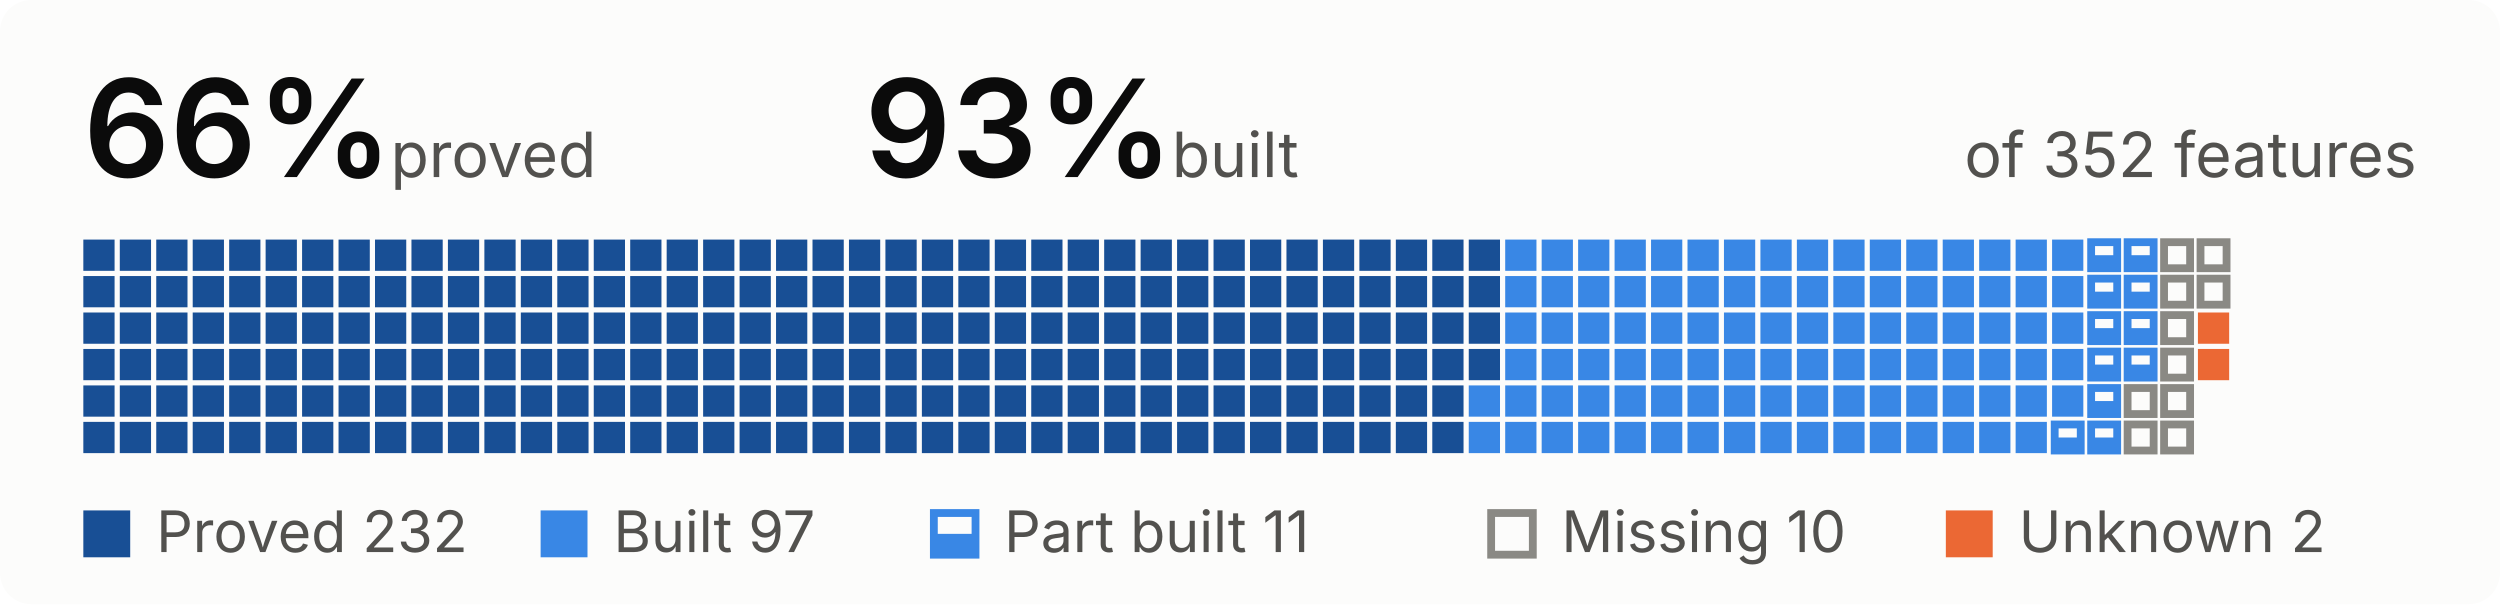
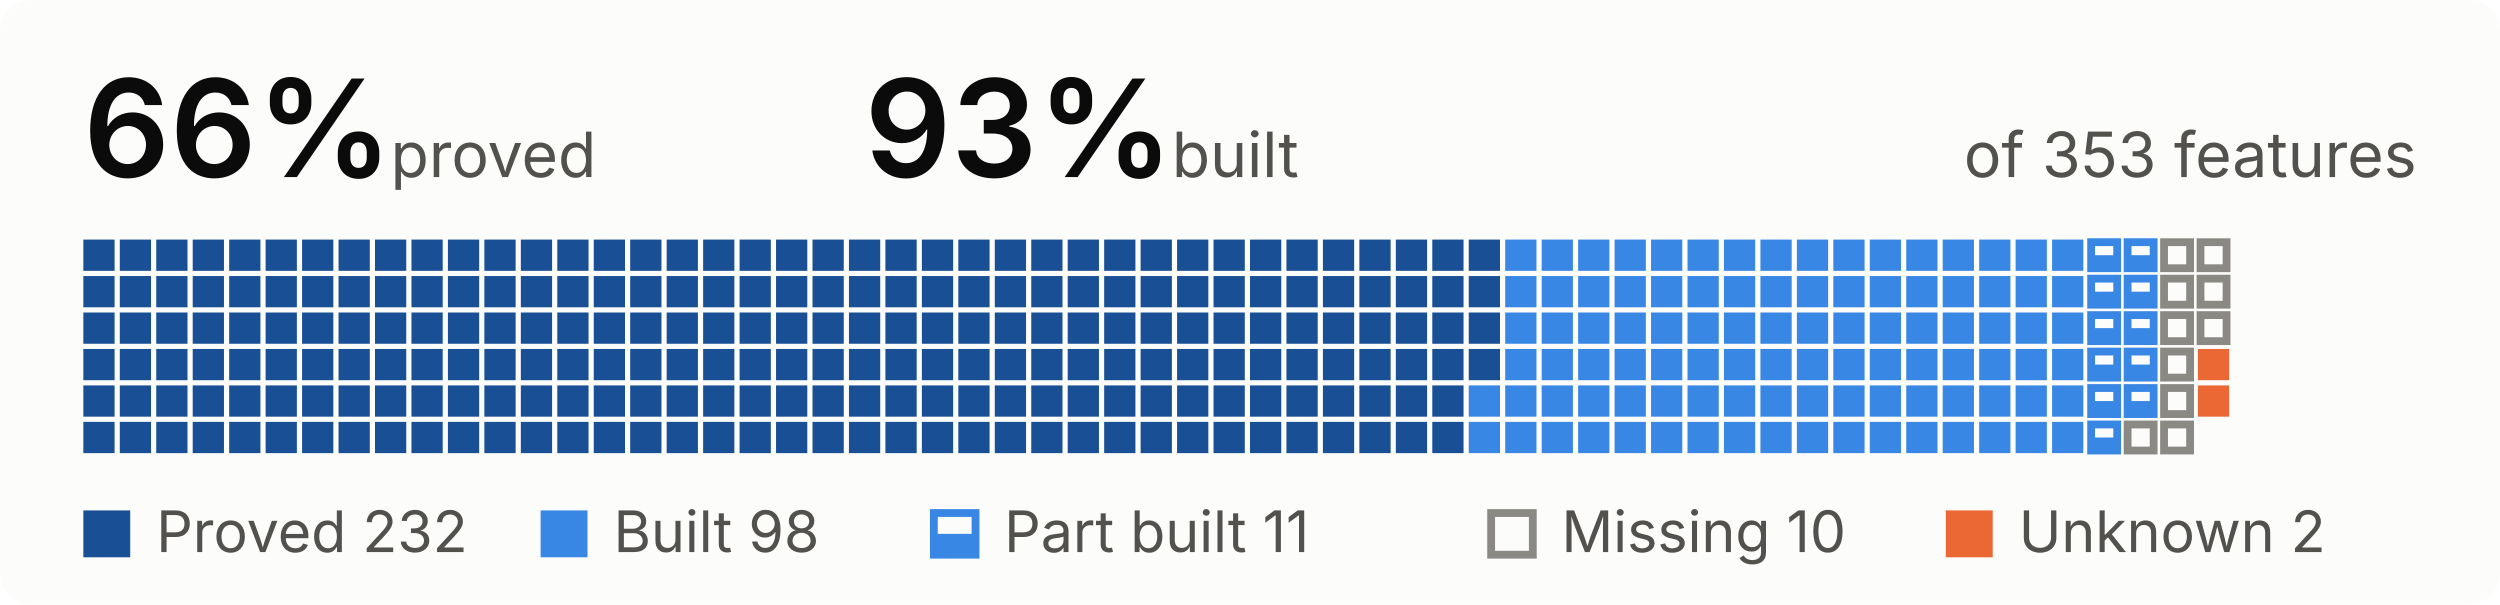
- <svg xmlns="http://www.w3.org/2000/svg" width="480" height="116" viewBox="0 0 480 116" role="img" aria-label="66 percent proved, 93 percent built, of 352 features">
+ <svg xmlns="http://www.w3.org/2000/svg" width="480" height="116" viewBox="0 0 480 116" role="img" aria-label="66 percent proved, 93 percent built, of 353 features">
  <style>
.bg{fill:#fcfcfb}.t{fill:#0b0b0b}.s{fill:#52514e}.rule{fill:#e1e0d9}
.proved{fill:#184f95}.built{fill:#3987e5}.unknown{fill:#eb6834}
.part-o{fill:none;stroke:#3987e5;stroke-width:1.5}.part-f{fill:#3987e5}
.missing{fill:none;stroke:#8a8984;stroke-width:1.5}
.pass{fill:#184f95}.fail{fill:#eb6834}.none{fill:none;stroke:#8a8984;stroke-width:1.5}
@media (prefers-color-scheme:dark){
.bg{fill:#1a1a19}.t{fill:#f0efec}.s{fill:#c3c2b7}.rule{fill:#383835}
.proved{fill:#86b6ef}.built{fill:#3987e5}.unknown{fill:#d95926}
.part-o{stroke:#3987e5}.part-f{fill:#3987e5}
.missing{stroke:#8d8c85}
.pass{fill:#86b6ef}.fail{fill:#d95926}.none{stroke:#8d8c85}
}
text{font-family:system-ui,-apple-system,"Segoe UI",sans-serif;font-size:12px}
.big{font-size:26px;font-weight:600}.b{font-weight:600}.xs{font-size:11px}
</style>
  <rect width="480" height="116" rx="6" class="bg" />
  <text x="16.0" y="34.0" class="t big">66%</text>
  <text x="75.0" y="34.0" class="s">proved</text>
  <text x="166.0" y="34.0" class="t big">93%</text>
  <text x="225.0" y="34.0" class="s">built</text>
-   <text x="464.0" y="34.0" class="s" text-anchor="end">of 352 features</text>
+   <text x="464.0" y="34.0" class="s" text-anchor="end">of 353 features</text>
  <rect x="16.0" y="46.0" width="6" height="6" class="proved" />
  <rect x="16.0" y="53.0" width="6" height="6" class="proved" />
  <rect x="16.0" y="60.0" width="6" height="6" class="proved" />
  <rect x="16.0" y="67.0" width="6" height="6" class="proved" />
  <rect x="16.0" y="74.0" width="6" height="6" class="proved" />
  <rect x="16.0" y="81.0" width="6" height="6" class="proved" />
  <rect x="23.0" y="46.0" width="6" height="6" class="proved" />
  <rect x="23.0" y="53.0" width="6" height="6" class="proved" />
  <rect x="23.0" y="60.0" width="6" height="6" class="proved" />
  <rect x="23.0" y="67.0" width="6" height="6" class="proved" />
  <rect x="23.0" y="74.0" width="6" height="6" class="proved" />
  <rect x="23.0" y="81.0" width="6" height="6" class="proved" />
  <rect x="30.0" y="46.0" width="6" height="6" class="proved" />
  <rect x="30.0" y="53.0" width="6" height="6" class="proved" />
  <rect x="30.0" y="60.0" width="6" height="6" class="proved" />
  <rect x="30.0" y="67.0" width="6" height="6" class="proved" />
  <rect x="30.0" y="74.0" width="6" height="6" class="proved" />
  <rect x="30.0" y="81.0" width="6" height="6" class="proved" />
  <rect x="37.0" y="46.0" width="6" height="6" class="proved" />
  <rect x="37.0" y="53.0" width="6" height="6" class="proved" />
  <rect x="37.0" y="60.0" width="6" height="6" class="proved" />
  <rect x="37.0" y="67.0" width="6" height="6" class="proved" />
  <rect x="37.0" y="74.0" width="6" height="6" class="proved" />
  <rect x="37.0" y="81.0" width="6" height="6" class="proved" />
  <rect x="44.0" y="46.0" width="6" height="6" class="proved" />
  <rect x="44.0" y="53.0" width="6" height="6" class="proved" />
  <rect x="44.0" y="60.0" width="6" height="6" class="proved" />
  <rect x="44.0" y="67.0" width="6" height="6" class="proved" />
  <rect x="44.0" y="74.0" width="6" height="6" class="proved" />
  <rect x="44.0" y="81.0" width="6" height="6" class="proved" />
  <rect x="51.0" y="46.0" width="6" height="6" class="proved" />
  <rect x="51.0" y="53.0" width="6" height="6" class="proved" />
  <rect x="51.0" y="60.0" width="6" height="6" class="proved" />
  <rect x="51.0" y="67.0" width="6" height="6" class="proved" />
  <rect x="51.0" y="74.0" width="6" height="6" class="proved" />
  <rect x="51.0" y="81.0" width="6" height="6" class="proved" />
  <rect x="58.0" y="46.0" width="6" height="6" class="proved" />
  <rect x="58.0" y="53.0" width="6" height="6" class="proved" />
  <rect x="58.0" y="60.0" width="6" height="6" class="proved" />
  <rect x="58.0" y="67.0" width="6" height="6" class="proved" />
  <rect x="58.0" y="74.0" width="6" height="6" class="proved" />
  <rect x="58.0" y="81.0" width="6" height="6" class="proved" />
  <rect x="65.0" y="46.0" width="6" height="6" class="proved" />
  <rect x="65.0" y="53.0" width="6" height="6" class="proved" />
  <rect x="65.0" y="60.0" width="6" height="6" class="proved" />
  <rect x="65.0" y="67.0" width="6" height="6" class="proved" />
  <rect x="65.0" y="74.0" width="6" height="6" class="proved" />
  <rect x="65.0" y="81.0" width="6" height="6" class="proved" />
  <rect x="72.0" y="46.0" width="6" height="6" class="proved" />
  <rect x="72.0" y="53.0" width="6" height="6" class="proved" />
  <rect x="72.0" y="60.0" width="6" height="6" class="proved" />
  <rect x="72.0" y="67.0" width="6" height="6" class="proved" />
  <rect x="72.0" y="74.0" width="6" height="6" class="proved" />
  <rect x="72.0" y="81.0" width="6" height="6" class="proved" />
  <rect x="79.0" y="46.0" width="6" height="6" class="proved" />
  <rect x="79.0" y="53.0" width="6" height="6" class="proved" />
  <rect x="79.0" y="60.0" width="6" height="6" class="proved" />
  <rect x="79.0" y="67.0" width="6" height="6" class="proved" />
  <rect x="79.0" y="74.0" width="6" height="6" class="proved" />
  <rect x="79.0" y="81.0" width="6" height="6" class="proved" />
  <rect x="86.0" y="46.0" width="6" height="6" class="proved" />
  <rect x="86.0" y="53.0" width="6" height="6" class="proved" />
  <rect x="86.0" y="60.0" width="6" height="6" class="proved" />
  <rect x="86.0" y="67.0" width="6" height="6" class="proved" />
  <rect x="86.0" y="74.0" width="6" height="6" class="proved" />
  <rect x="86.0" y="81.0" width="6" height="6" class="proved" />
  <rect x="93.0" y="46.0" width="6" height="6" class="proved" />
  <rect x="93.0" y="53.0" width="6" height="6" class="proved" />
  <rect x="93.0" y="60.0" width="6" height="6" class="proved" />
  <rect x="93.0" y="67.0" width="6" height="6" class="proved" />
  <rect x="93.0" y="74.0" width="6" height="6" class="proved" />
  <rect x="93.0" y="81.0" width="6" height="6" class="proved" />
  <rect x="100.0" y="46.0" width="6" height="6" class="proved" />
  <rect x="100.0" y="53.0" width="6" height="6" class="proved" />
  <rect x="100.0" y="60.0" width="6" height="6" class="proved" />
  <rect x="100.0" y="67.0" width="6" height="6" class="proved" />
  <rect x="100.0" y="74.0" width="6" height="6" class="proved" />
  <rect x="100.0" y="81.0" width="6" height="6" class="proved" />
  <rect x="107.0" y="46.0" width="6" height="6" class="proved" />
  <rect x="107.0" y="53.0" width="6" height="6" class="proved" />
  <rect x="107.0" y="60.0" width="6" height="6" class="proved" />
  <rect x="107.0" y="67.0" width="6" height="6" class="proved" />
  <rect x="107.0" y="74.0" width="6" height="6" class="proved" />
  <rect x="107.0" y="81.0" width="6" height="6" class="proved" />
  <rect x="114.0" y="46.0" width="6" height="6" class="proved" />
  <rect x="114.0" y="53.0" width="6" height="6" class="proved" />
  <rect x="114.0" y="60.0" width="6" height="6" class="proved" />
  <rect x="114.0" y="67.0" width="6" height="6" class="proved" />
  <rect x="114.0" y="74.0" width="6" height="6" class="proved" />
  <rect x="114.0" y="81.0" width="6" height="6" class="proved" />
  <rect x="121.0" y="46.0" width="6" height="6" class="proved" />
  <rect x="121.0" y="53.0" width="6" height="6" class="proved" />
  <rect x="121.0" y="60.0" width="6" height="6" class="proved" />
  <rect x="121.0" y="67.0" width="6" height="6" class="proved" />
  <rect x="121.0" y="74.0" width="6" height="6" class="proved" />
  <rect x="121.0" y="81.0" width="6" height="6" class="proved" />
  <rect x="128.0" y="46.0" width="6" height="6" class="proved" />
  <rect x="128.0" y="53.0" width="6" height="6" class="proved" />
  <rect x="128.0" y="60.0" width="6" height="6" class="proved" />
  <rect x="128.0" y="67.0" width="6" height="6" class="proved" />
  <rect x="128.0" y="74.0" width="6" height="6" class="proved" />
  <rect x="128.0" y="81.0" width="6" height="6" class="proved" />
  <rect x="135.0" y="46.0" width="6" height="6" class="proved" />
  <rect x="135.0" y="53.0" width="6" height="6" class="proved" />
  <rect x="135.0" y="60.0" width="6" height="6" class="proved" />
  <rect x="135.0" y="67.0" width="6" height="6" class="proved" />
  <rect x="135.0" y="74.0" width="6" height="6" class="proved" />
  <rect x="135.0" y="81.0" width="6" height="6" class="proved" />
  <rect x="142.0" y="46.0" width="6" height="6" class="proved" />
  <rect x="142.0" y="53.0" width="6" height="6" class="proved" />
  <rect x="142.0" y="60.0" width="6" height="6" class="proved" />
  <rect x="142.0" y="67.0" width="6" height="6" class="proved" />
  <rect x="142.0" y="74.0" width="6" height="6" class="proved" />
  <rect x="142.0" y="81.0" width="6" height="6" class="proved" />
  <rect x="149.0" y="46.0" width="6" height="6" class="proved" />
  <rect x="149.0" y="53.0" width="6" height="6" class="proved" />
  <rect x="149.0" y="60.0" width="6" height="6" class="proved" />
  <rect x="149.0" y="67.0" width="6" height="6" class="proved" />
  <rect x="149.0" y="74.0" width="6" height="6" class="proved" />
  <rect x="149.0" y="81.0" width="6" height="6" class="proved" />
  <rect x="156.0" y="46.0" width="6" height="6" class="proved" />
  <rect x="156.0" y="53.0" width="6" height="6" class="proved" />
  <rect x="156.0" y="60.0" width="6" height="6" class="proved" />
  <rect x="156.0" y="67.0" width="6" height="6" class="proved" />
  <rect x="156.0" y="74.0" width="6" height="6" class="proved" />
  <rect x="156.0" y="81.0" width="6" height="6" class="proved" />
  <rect x="163.0" y="46.0" width="6" height="6" class="proved" />
  <rect x="163.0" y="53.0" width="6" height="6" class="proved" />
  <rect x="163.0" y="60.0" width="6" height="6" class="proved" />
  <rect x="163.0" y="67.0" width="6" height="6" class="proved" />
  <rect x="163.0" y="74.0" width="6" height="6" class="proved" />
  <rect x="163.0" y="81.0" width="6" height="6" class="proved" />
  <rect x="170.0" y="46.0" width="6" height="6" class="proved" />
  <rect x="170.0" y="53.0" width="6" height="6" class="proved" />
  <rect x="170.0" y="60.0" width="6" height="6" class="proved" />
  <rect x="170.0" y="67.0" width="6" height="6" class="proved" />
  <rect x="170.0" y="74.0" width="6" height="6" class="proved" />
  <rect x="170.0" y="81.0" width="6" height="6" class="proved" />
  <rect x="177.0" y="46.0" width="6" height="6" class="proved" />
  <rect x="177.0" y="53.0" width="6" height="6" class="proved" />
  <rect x="177.0" y="60.0" width="6" height="6" class="proved" />
  <rect x="177.0" y="67.0" width="6" height="6" class="proved" />
  <rect x="177.0" y="74.0" width="6" height="6" class="proved" />
  <rect x="177.0" y="81.0" width="6" height="6" class="proved" />
  <rect x="184.0" y="46.0" width="6" height="6" class="proved" />
  <rect x="184.0" y="53.0" width="6" height="6" class="proved" />
  <rect x="184.0" y="60.0" width="6" height="6" class="proved" />
  <rect x="184.0" y="67.0" width="6" height="6" class="proved" />
  <rect x="184.0" y="74.0" width="6" height="6" class="proved" />
  <rect x="184.0" y="81.0" width="6" height="6" class="proved" />
  <rect x="191.0" y="46.0" width="6" height="6" class="proved" />
  <rect x="191.0" y="53.0" width="6" height="6" class="proved" />
  <rect x="191.0" y="60.0" width="6" height="6" class="proved" />
  <rect x="191.0" y="67.0" width="6" height="6" class="proved" />
  <rect x="191.0" y="74.0" width="6" height="6" class="proved" />
  <rect x="191.0" y="81.0" width="6" height="6" class="proved" />
  <rect x="198.0" y="46.0" width="6" height="6" class="proved" />
  <rect x="198.0" y="53.0" width="6" height="6" class="proved" />
  <rect x="198.0" y="60.0" width="6" height="6" class="proved" />
  <rect x="198.0" y="67.0" width="6" height="6" class="proved" />
  <rect x="198.0" y="74.0" width="6" height="6" class="proved" />
  <rect x="198.0" y="81.0" width="6" height="6" class="proved" />
  <rect x="205.0" y="46.0" width="6" height="6" class="proved" />
  <rect x="205.0" y="53.0" width="6" height="6" class="proved" />
  <rect x="205.0" y="60.0" width="6" height="6" class="proved" />
  <rect x="205.0" y="67.0" width="6" height="6" class="proved" />
  <rect x="205.0" y="74.0" width="6" height="6" class="proved" />
  <rect x="205.0" y="81.0" width="6" height="6" class="proved" />
  <rect x="212.0" y="46.0" width="6" height="6" class="proved" />
  <rect x="212.0" y="53.0" width="6" height="6" class="proved" />
  <rect x="212.0" y="60.0" width="6" height="6" class="proved" />
  <rect x="212.0" y="67.0" width="6" height="6" class="proved" />
  <rect x="212.0" y="74.0" width="6" height="6" class="proved" />
  <rect x="212.0" y="81.0" width="6" height="6" class="proved" />
  <rect x="219.0" y="46.0" width="6" height="6" class="proved" />
  <rect x="219.0" y="53.0" width="6" height="6" class="proved" />
  <rect x="219.0" y="60.0" width="6" height="6" class="proved" />
  <rect x="219.0" y="67.0" width="6" height="6" class="proved" />
  <rect x="219.0" y="74.0" width="6" height="6" class="proved" />
  <rect x="219.0" y="81.0" width="6" height="6" class="proved" />
  <rect x="226.0" y="46.0" width="6" height="6" class="proved" />
  <rect x="226.0" y="53.0" width="6" height="6" class="proved" />
  <rect x="226.0" y="60.0" width="6" height="6" class="proved" />
  <rect x="226.0" y="67.0" width="6" height="6" class="proved" />
  <rect x="226.0" y="74.0" width="6" height="6" class="proved" />
  <rect x="226.0" y="81.0" width="6" height="6" class="proved" />
  <rect x="233.0" y="46.0" width="6" height="6" class="proved" />
  <rect x="233.0" y="53.0" width="6" height="6" class="proved" />
  <rect x="233.0" y="60.0" width="6" height="6" class="proved" />
  <rect x="233.0" y="67.0" width="6" height="6" class="proved" />
  <rect x="233.0" y="74.0" width="6" height="6" class="proved" />
  <rect x="233.0" y="81.0" width="6" height="6" class="proved" />
  <rect x="240.0" y="46.0" width="6" height="6" class="proved" />
  <rect x="240.0" y="53.0" width="6" height="6" class="proved" />
  <rect x="240.0" y="60.0" width="6" height="6" class="proved" />
  <rect x="240.0" y="67.0" width="6" height="6" class="proved" />
  <rect x="240.0" y="74.0" width="6" height="6" class="proved" />
  <rect x="240.0" y="81.0" width="6" height="6" class="proved" />
  <rect x="247.0" y="46.0" width="6" height="6" class="proved" />
  <rect x="247.0" y="53.0" width="6" height="6" class="proved" />
  <rect x="247.0" y="60.0" width="6" height="6" class="proved" />
  <rect x="247.0" y="67.0" width="6" height="6" class="proved" />
  <rect x="247.0" y="74.0" width="6" height="6" class="proved" />
  <rect x="247.0" y="81.0" width="6" height="6" class="proved" />
  <rect x="254.0" y="46.0" width="6" height="6" class="proved" />
  <rect x="254.0" y="53.0" width="6" height="6" class="proved" />
  <rect x="254.0" y="60.0" width="6" height="6" class="proved" />
  <rect x="254.0" y="67.0" width="6" height="6" class="proved" />
  <rect x="254.0" y="74.0" width="6" height="6" class="proved" />
  <rect x="254.0" y="81.0" width="6" height="6" class="proved" />
  <rect x="261.0" y="46.0" width="6" height="6" class="proved" />
  <rect x="261.0" y="53.0" width="6" height="6" class="proved" />
  <rect x="261.0" y="60.0" width="6" height="6" class="proved" />
  <rect x="261.0" y="67.0" width="6" height="6" class="proved" />
  <rect x="261.0" y="74.0" width="6" height="6" class="proved" />
  <rect x="261.0" y="81.0" width="6" height="6" class="proved" />
  <rect x="268.0" y="46.0" width="6" height="6" class="proved" />
  <rect x="268.0" y="53.0" width="6" height="6" class="proved" />
  <rect x="268.0" y="60.0" width="6" height="6" class="proved" />
  <rect x="268.0" y="67.0" width="6" height="6" class="proved" />
  <rect x="268.0" y="74.0" width="6" height="6" class="proved" />
  <rect x="268.0" y="81.0" width="6" height="6" class="proved" />
  <rect x="275.0" y="46.0" width="6" height="6" class="proved" />
  <rect x="275.0" y="53.0" width="6" height="6" class="proved" />
  <rect x="275.0" y="60.0" width="6" height="6" class="proved" />
  <rect x="275.0" y="67.0" width="6" height="6" class="proved" />
  <rect x="275.0" y="74.0" width="6" height="6" class="proved" />
  <rect x="275.0" y="81.0" width="6" height="6" class="proved" />
  <rect x="282.0" y="46.0" width="6" height="6" class="proved" />
  <rect x="282.0" y="53.0" width="6" height="6" class="proved" />
  <rect x="282.0" y="60.0" width="6" height="6" class="proved" />
  <rect x="282.0" y="67.0" width="6" height="6" class="proved" />
  <rect x="282.0" y="74.0" width="6" height="6" class="built" />
  <rect x="282.0" y="81.0" width="6" height="6" class="built" />
  <rect x="289.0" y="46.0" width="6" height="6" class="built" />
  <rect x="289.0" y="53.0" width="6" height="6" class="built" />
  <rect x="289.0" y="60.0" width="6" height="6" class="built" />
  <rect x="289.0" y="67.0" width="6" height="6" class="built" />
  <rect x="289.0" y="74.0" width="6" height="6" class="built" />
  <rect x="289.0" y="81.0" width="6" height="6" class="built" />
  <rect x="296.0" y="46.0" width="6" height="6" class="built" />
  <rect x="296.0" y="53.0" width="6" height="6" class="built" />
  <rect x="296.0" y="60.0" width="6" height="6" class="built" />
  <rect x="296.0" y="67.0" width="6" height="6" class="built" />
  <rect x="296.0" y="74.0" width="6" height="6" class="built" />
  <rect x="296.0" y="81.0" width="6" height="6" class="built" />
  <rect x="303.0" y="46.0" width="6" height="6" class="built" />
  <rect x="303.0" y="53.0" width="6" height="6" class="built" />
  <rect x="303.0" y="60.0" width="6" height="6" class="built" />
  <rect x="303.0" y="67.0" width="6" height="6" class="built" />
  <rect x="303.0" y="74.0" width="6" height="6" class="built" />
  <rect x="303.0" y="81.0" width="6" height="6" class="built" />
  <rect x="310.0" y="46.0" width="6" height="6" class="built" />
  <rect x="310.0" y="53.0" width="6" height="6" class="built" />
  <rect x="310.0" y="60.0" width="6" height="6" class="built" />
  <rect x="310.0" y="67.0" width="6" height="6" class="built" />
  <rect x="310.0" y="74.0" width="6" height="6" class="built" />
  <rect x="310.0" y="81.0" width="6" height="6" class="built" />
  <rect x="317.0" y="46.0" width="6" height="6" class="built" />
  <rect x="317.0" y="53.0" width="6" height="6" class="built" />
  <rect x="317.0" y="60.0" width="6" height="6" class="built" />
  <rect x="317.0" y="67.0" width="6" height="6" class="built" />
  <rect x="317.0" y="74.0" width="6" height="6" class="built" />
  <rect x="317.0" y="81.0" width="6" height="6" class="built" />
  <rect x="324.0" y="46.0" width="6" height="6" class="built" />
  <rect x="324.0" y="53.0" width="6" height="6" class="built" />
  <rect x="324.0" y="60.0" width="6" height="6" class="built" />
  <rect x="324.0" y="67.0" width="6" height="6" class="built" />
  <rect x="324.0" y="74.0" width="6" height="6" class="built" />
  <rect x="324.0" y="81.0" width="6" height="6" class="built" />
  <rect x="331.0" y="46.0" width="6" height="6" class="built" />
  <rect x="331.0" y="53.0" width="6" height="6" class="built" />
  <rect x="331.0" y="60.0" width="6" height="6" class="built" />
  <rect x="331.0" y="67.0" width="6" height="6" class="built" />
  <rect x="331.0" y="74.0" width="6" height="6" class="built" />
  <rect x="331.0" y="81.0" width="6" height="6" class="built" />
  <rect x="338.0" y="46.0" width="6" height="6" class="built" />
  <rect x="338.0" y="53.0" width="6" height="6" class="built" />
  <rect x="338.0" y="60.0" width="6" height="6" class="built" />
  <rect x="338.0" y="67.0" width="6" height="6" class="built" />
  <rect x="338.0" y="74.0" width="6" height="6" class="built" />
  <rect x="338.0" y="81.0" width="6" height="6" class="built" />
  <rect x="345.0" y="46.0" width="6" height="6" class="built" />
  <rect x="345.0" y="53.0" width="6" height="6" class="built" />
  <rect x="345.0" y="60.0" width="6" height="6" class="built" />
  <rect x="345.0" y="67.0" width="6" height="6" class="built" />
  <rect x="345.0" y="74.0" width="6" height="6" class="built" />
  <rect x="345.0" y="81.0" width="6" height="6" class="built" />
  <rect x="352.0" y="46.0" width="6" height="6" class="built" />
  <rect x="352.0" y="53.0" width="6" height="6" class="built" />
  <rect x="352.0" y="60.0" width="6" height="6" class="built" />
  <rect x="352.0" y="67.0" width="6" height="6" class="built" />
  <rect x="352.0" y="74.0" width="6" height="6" class="built" />
  <rect x="352.0" y="81.0" width="6" height="6" class="built" />
  <rect x="359.0" y="46.0" width="6" height="6" class="built" />
  <rect x="359.0" y="53.0" width="6" height="6" class="built" />
  <rect x="359.0" y="60.0" width="6" height="6" class="built" />
  <rect x="359.0" y="67.0" width="6" height="6" class="built" />
  <rect x="359.0" y="74.0" width="6" height="6" class="built" />
  <rect x="359.0" y="81.0" width="6" height="6" class="built" />
  <rect x="366.0" y="46.0" width="6" height="6" class="built" />
  <rect x="366.0" y="53.0" width="6" height="6" class="built" />
  <rect x="366.0" y="60.0" width="6" height="6" class="built" />
  <rect x="366.0" y="67.0" width="6" height="6" class="built" />
  <rect x="366.0" y="74.0" width="6" height="6" class="built" />
  <rect x="366.0" y="81.0" width="6" height="6" class="built" />
  <rect x="373.0" y="46.0" width="6" height="6" class="built" />
  <rect x="373.0" y="53.0" width="6" height="6" class="built" />
  <rect x="373.0" y="60.0" width="6" height="6" class="built" />
  <rect x="373.0" y="67.0" width="6" height="6" class="built" />
  <rect x="373.0" y="74.0" width="6" height="6" class="built" />
  <rect x="373.0" y="81.0" width="6" height="6" class="built" />
  <rect x="380.0" y="46.0" width="6" height="6" class="built" />
  <rect x="380.0" y="53.0" width="6" height="6" class="built" />
  <rect x="380.0" y="60.0" width="6" height="6" class="built" />
  <rect x="380.0" y="67.0" width="6" height="6" class="built" />
  <rect x="380.0" y="74.0" width="6" height="6" class="built" />
  <rect x="380.0" y="81.0" width="6" height="6" class="built" />
  <rect x="387.0" y="46.0" width="6" height="6" class="built" />
  <rect x="387.0" y="53.0" width="6" height="6" class="built" />
  <rect x="387.0" y="60.0" width="6" height="6" class="built" />
  <rect x="387.0" y="67.0" width="6" height="6" class="built" />
  <rect x="387.0" y="74.0" width="6" height="6" class="built" />
  <rect x="387.0" y="81.0" width="6" height="6" class="built" />
  <rect x="394.0" y="46.0" width="6" height="6" class="built" />
  <rect x="394.0" y="53.0" width="6" height="6" class="built" />
  <rect x="394.0" y="60.0" width="6" height="6" class="built" />
  <rect x="394.0" y="67.0" width="6" height="6" class="built" />
  <rect x="394.0" y="74.0" width="6" height="6" class="built" />
-   <rect x="394.5" y="81.5" width="5" height="5" fill="none" class="part-o" />
-   <rect x="394.0" y="84.0" width="6" height="3.0" class="part-f" />
+   <rect x="394.0" y="81.0" width="6" height="6" class="built" />
  <rect x="401.5" y="46.5" width="5" height="5" fill="none" class="part-o" />
  <rect x="401.0" y="49.0" width="6" height="3.0" class="part-f" />
  <rect x="401.5" y="53.5" width="5" height="5" fill="none" class="part-o" />
  <rect x="401.0" y="56.0" width="6" height="3.0" class="part-f" />
  <rect x="401.5" y="60.5" width="5" height="5" fill="none" class="part-o" />
  <rect x="401.0" y="63.0" width="6" height="3.0" class="part-f" />
  <rect x="401.5" y="67.5" width="5" height="5" fill="none" class="part-o" />
  <rect x="401.0" y="70.0" width="6" height="3.0" class="part-f" />
  <rect x="401.5" y="74.5" width="5" height="5" fill="none" class="part-o" />
  <rect x="401.0" y="77.0" width="6" height="3.0" class="part-f" />
  <rect x="401.5" y="81.5" width="5" height="5" fill="none" class="part-o" />
  <rect x="401.0" y="84.0" width="6" height="3.0" class="part-f" />
  <rect x="408.5" y="46.5" width="5" height="5" fill="none" class="part-o" />
  <rect x="408.0" y="49.0" width="6" height="3.0" class="part-f" />
  <rect x="408.5" y="53.5" width="5" height="5" fill="none" class="part-o" />
  <rect x="408.0" y="56.0" width="6" height="3.0" class="part-f" />
  <rect x="408.5" y="60.5" width="5" height="5" fill="none" class="part-o" />
  <rect x="408.0" y="63.0" width="6" height="3.0" class="part-f" />
  <rect x="408.5" y="67.5" width="5" height="5" fill="none" class="part-o" />
  <rect x="408.0" y="70.0" width="6" height="3.0" class="part-f" />
-   <rect x="408.5" y="74.5" width="5" height="5" fill="none" class="missing" />
+   <rect x="408.5" y="74.5" width="5" height="5" fill="none" class="part-o" />
+   <rect x="408.0" y="77.0" width="6" height="3.0" class="part-f" />
  <rect x="408.5" y="81.5" width="5" height="5" fill="none" class="missing" />
  <rect x="415.5" y="46.5" width="5" height="5" fill="none" class="missing" />
  <rect x="415.5" y="53.5" width="5" height="5" fill="none" class="missing" />
  <rect x="415.5" y="60.5" width="5" height="5" fill="none" class="missing" />
  <rect x="415.5" y="67.5" width="5" height="5" fill="none" class="missing" />
  <rect x="415.5" y="74.5" width="5" height="5" fill="none" class="missing" />
  <rect x="415.5" y="81.5" width="5" height="5" fill="none" class="missing" />
  <rect x="422.5" y="46.5" width="5" height="5" fill="none" class="missing" />
  <rect x="422.5" y="53.5" width="5" height="5" fill="none" class="missing" />
-   <rect x="422.0" y="60.0" width="6" height="6" class="unknown" />
+   <rect x="422.5" y="60.5" width="5" height="5" fill="none" class="missing" />
  <rect x="422.0" y="67.0" width="6" height="6" class="unknown" />
+   <rect x="422.0" y="74.0" width="6" height="6" class="unknown" />
  <rect x="16.0" y="98.0" width="9" height="9" class="proved" />
  <text x="30.0" y="106.0" class="s xs">Proved 232</text>
  <rect x="103.8" y="98.0" width="9" height="9" class="built" />
-   <text x="117.8" y="106.0" class="s xs">Built 97</text>
+   <text x="117.8" y="106.0" class="s xs">Built 98</text>
  <rect x="179.3" y="98.5" width="8" height="8" fill="none" class="part-o" />
  <rect x="178.8" y="102.5" width="9" height="4.5" class="part-f" />
  <text x="192.8" y="106.0" class="s xs">Part built 11</text>
  <rect x="286.3" y="98.5" width="8" height="8" fill="none" class="missing" />
  <text x="299.8" y="106.0" class="s xs">Missing 10</text>
  <rect x="373.6" y="98.0" width="9" height="9" class="unknown" />
  <text x="387.6" y="106.0" class="s xs">Unknown 2</text>
</svg>
